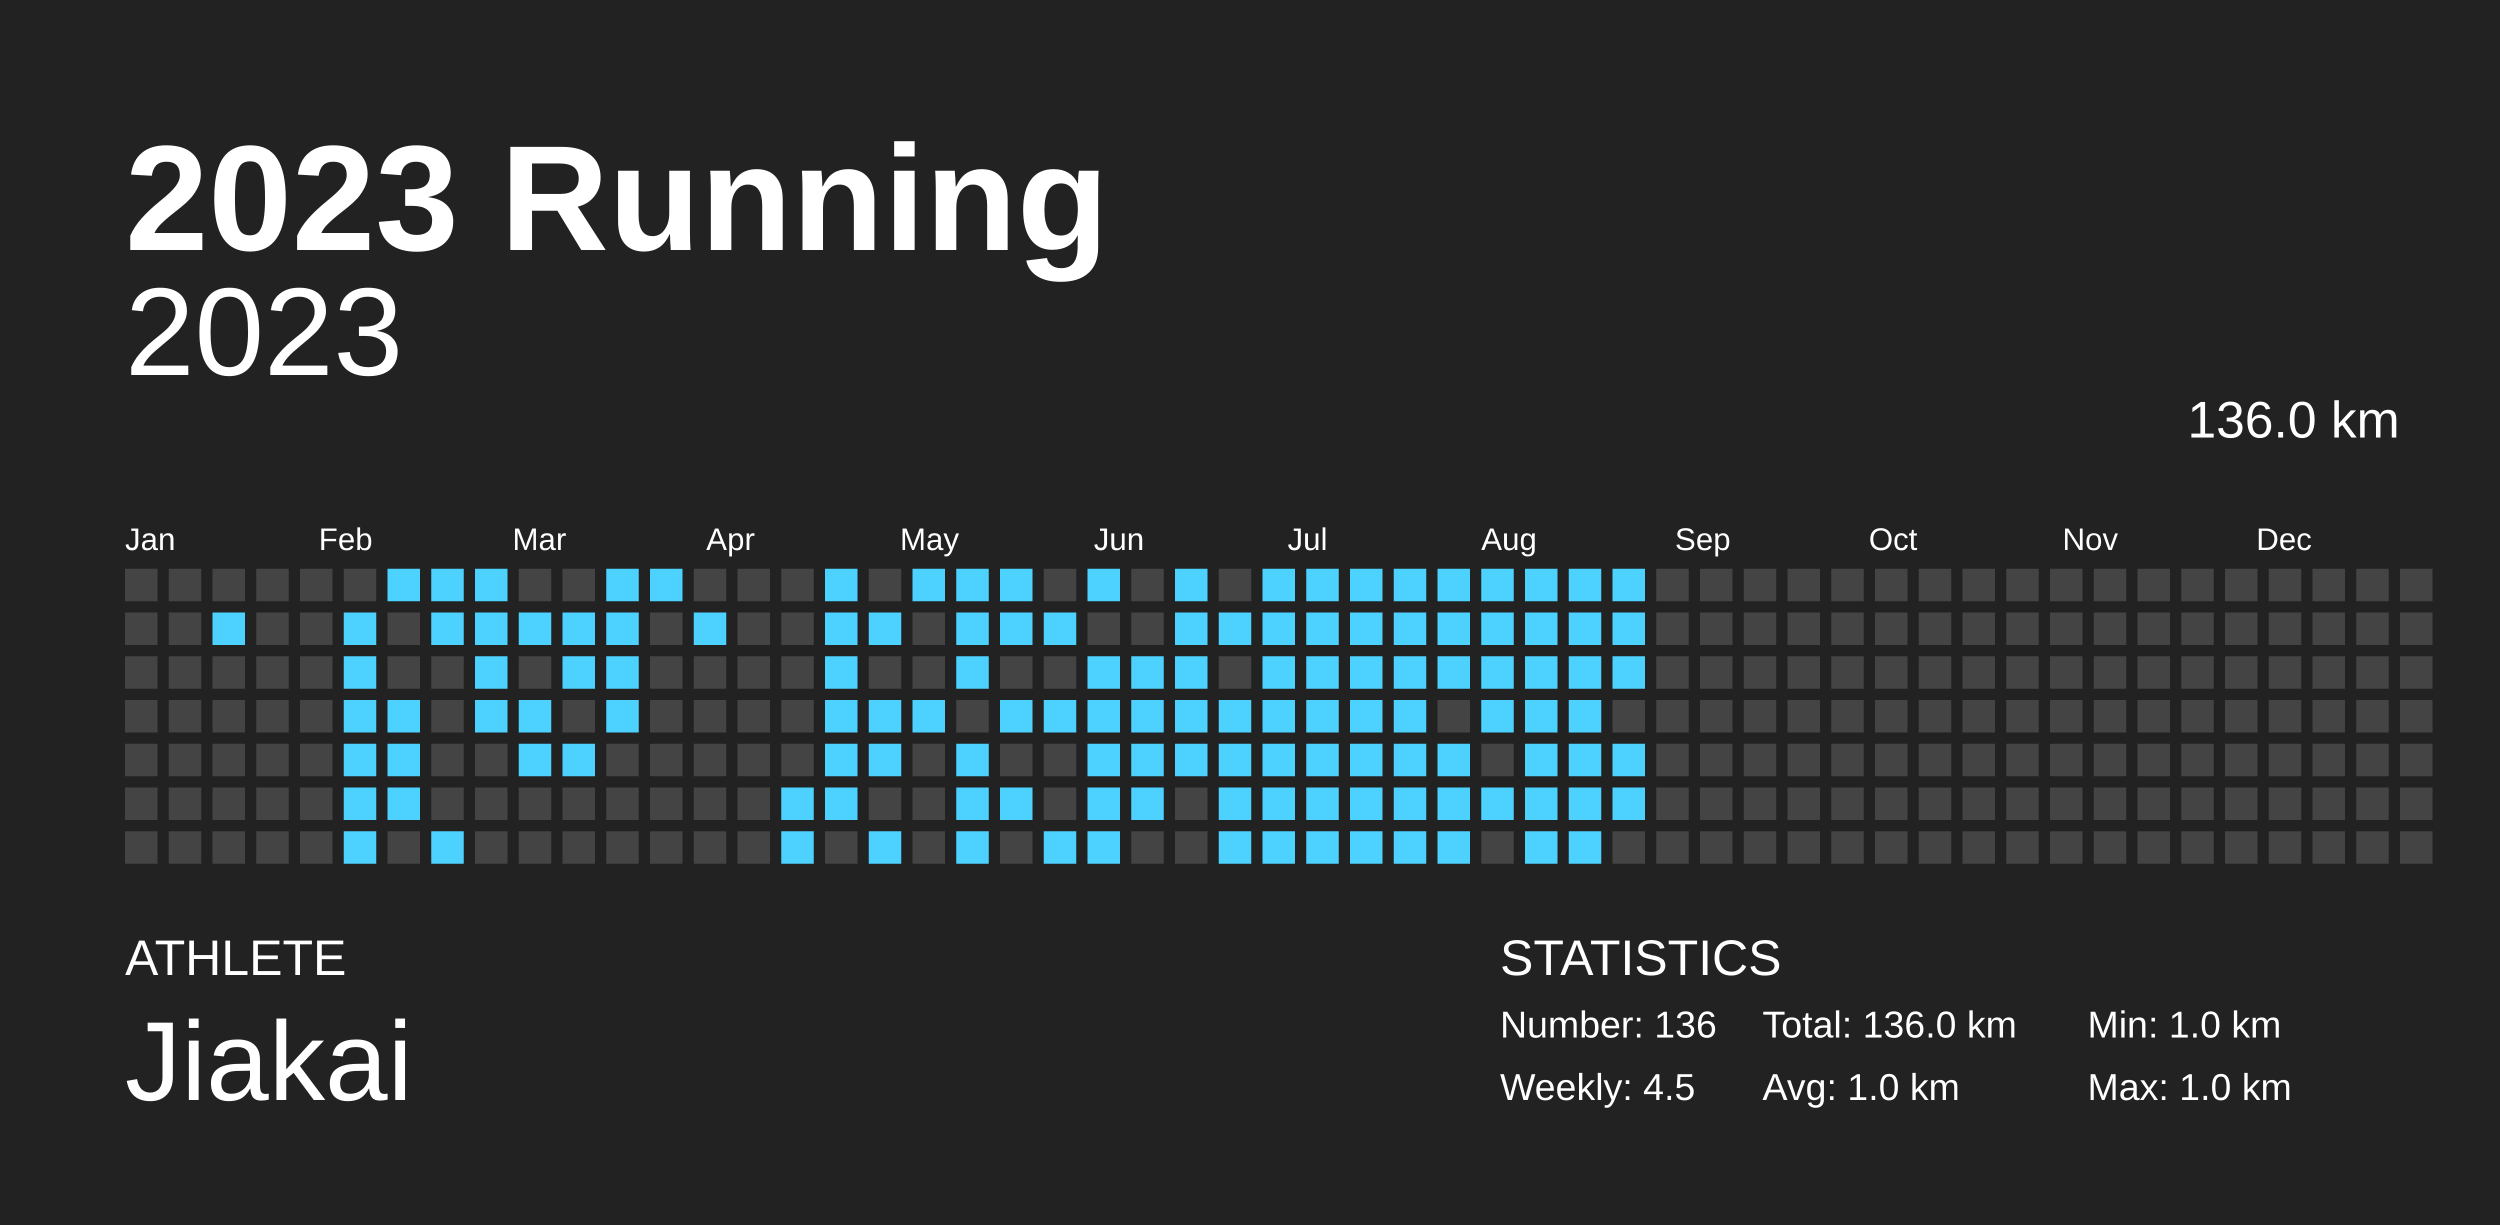
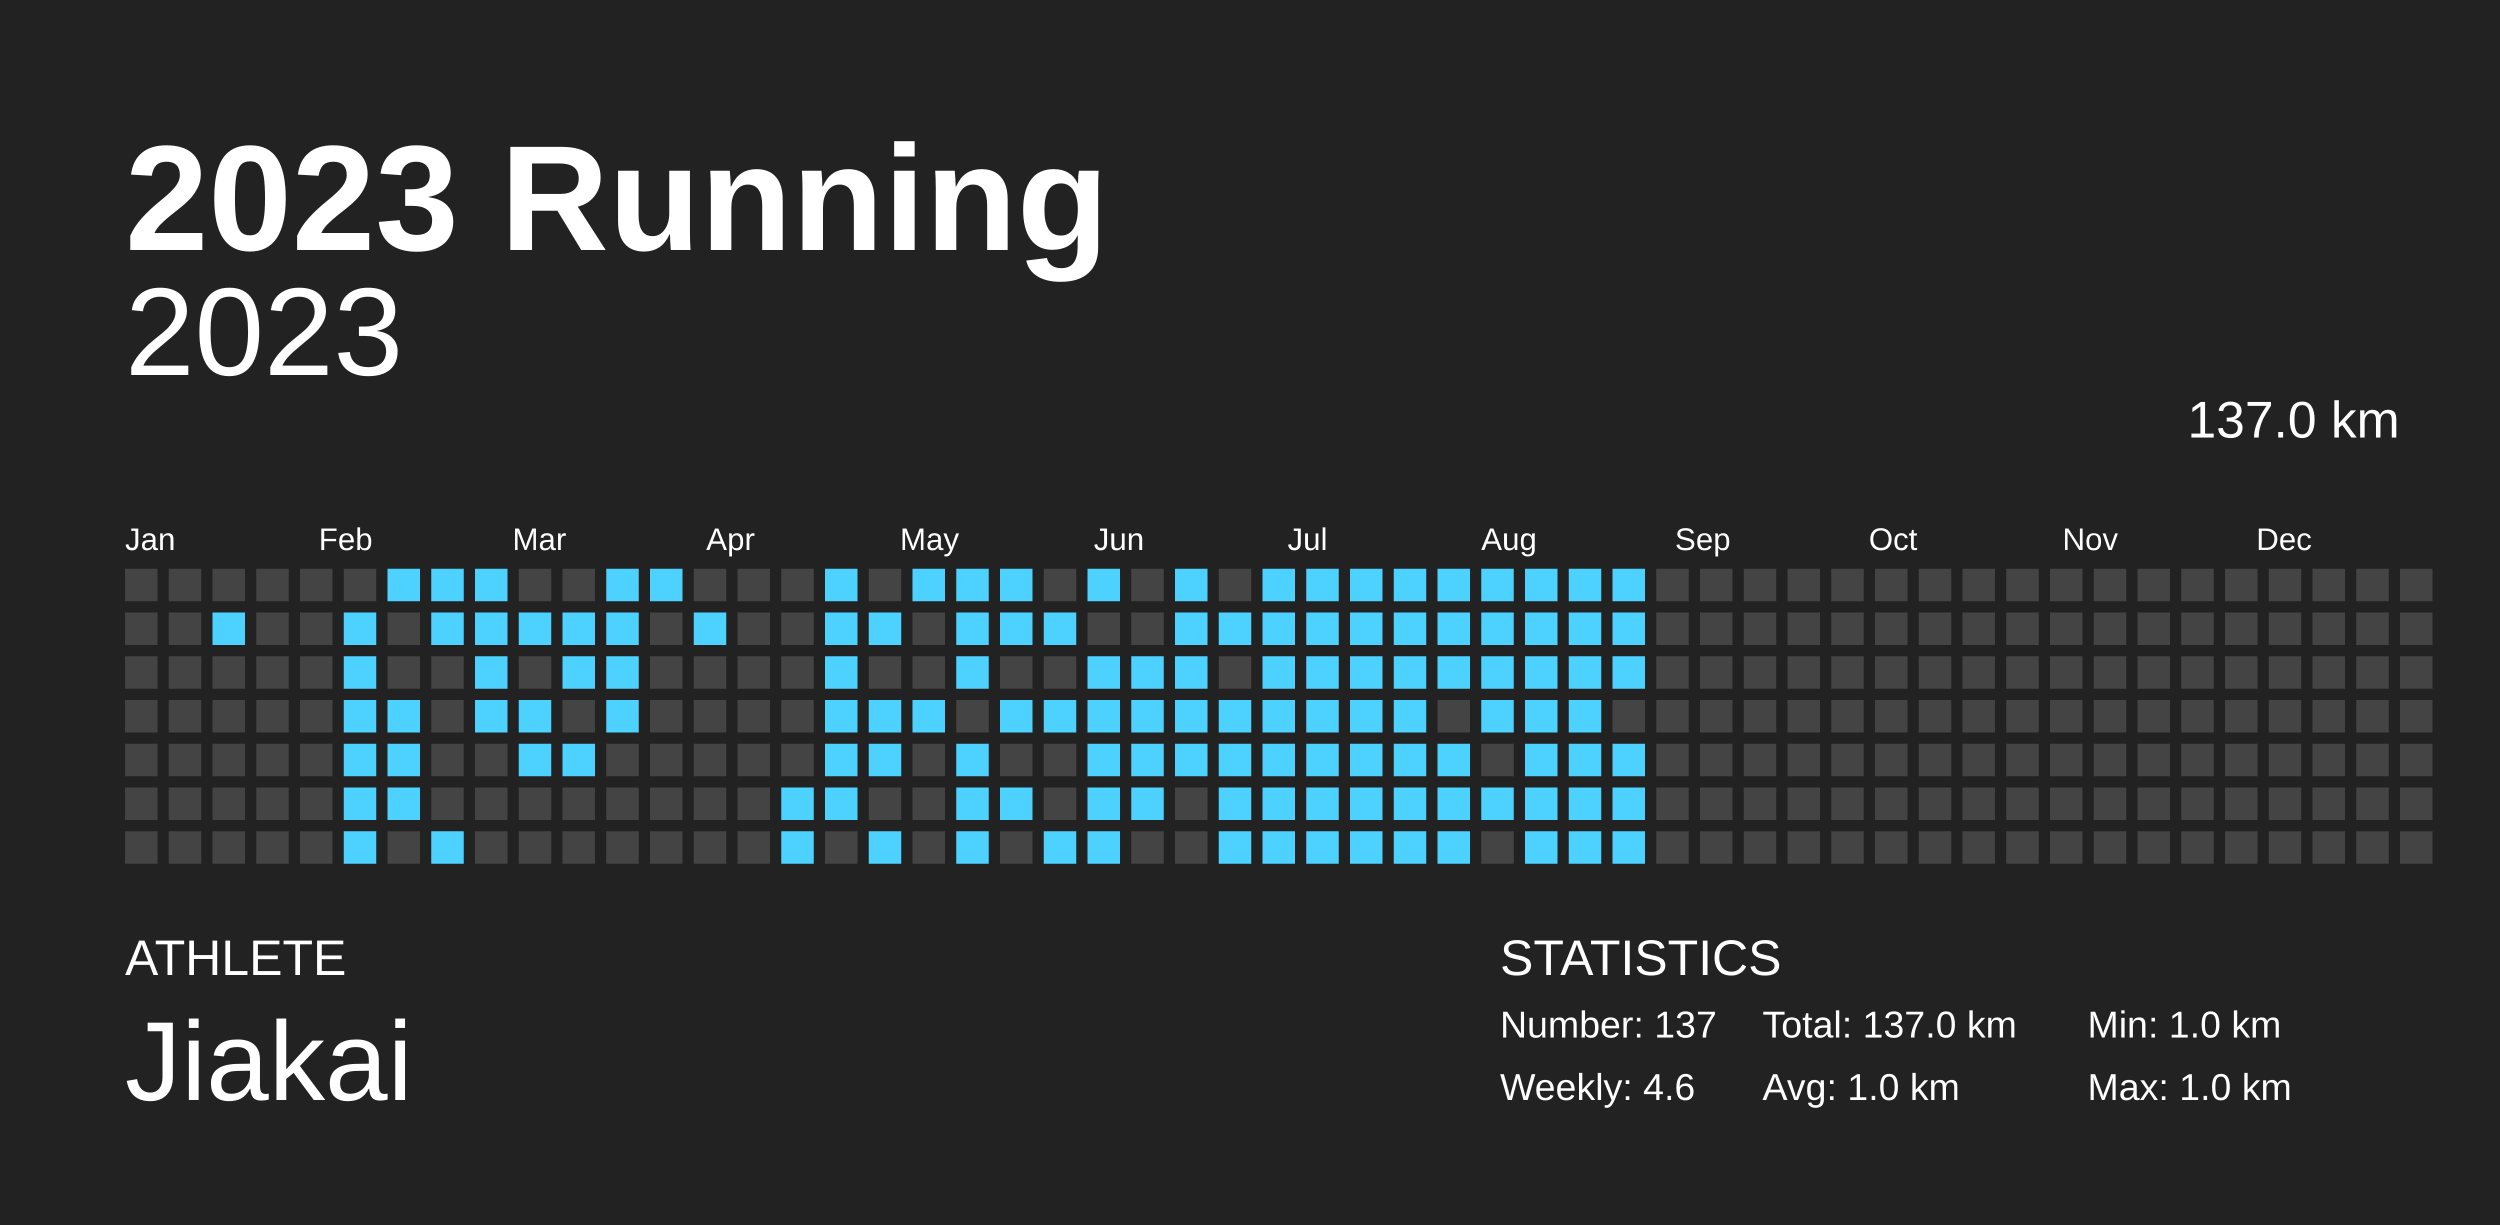
<svg xmlns="http://www.w3.org/2000/svg" baseProfile="full" height="98mm" version="1.1" viewBox="0,0,200,98" width="200mm">
  <defs />
  <rect fill="#222222" height="98" width="200" x="0" y="0" />
  <text fill="#FFFFFF" style="font-size:12px; font-family:Arial; font-weight:bold;" x="10" y="20">2023 Running</text>
  <text fill="#FFFFFF" style="font-size:4px; font-family:Arial" x="10" y="78">ATHLETE</text>
  <text fill="#FFFFFF" style="font-size:9px; font-family:Arial" x="10" y="88">Jiakai</text>
  <text fill="#FFFFFF" style="font-size:4px; font-family:Arial" x="120" y="78">STATISTICS</text>
-   <text fill="#FFFFFF" style="font-size:3px; font-family:Arial" x="120" y="83">Number: 136</text>
-   <text fill="#FFFFFF" style="font-size:3px; font-family:Arial" x="120" y="88">Weekly: 4.5</text>
-   <text fill="#FFFFFF" style="font-size:3px; font-family:Arial" x="141" y="83">Total: 136.0 km</text>
+   <text fill="#FFFFFF" style="font-size:3px; font-family:Arial" x="120" y="83">Number: 137</text>
+   <text fill="#FFFFFF" style="font-size:3px; font-family:Arial" x="120" y="88">Weekly: 4.6</text>
+   <text fill="#FFFFFF" style="font-size:3px; font-family:Arial" x="141" y="83">Total: 137.0 km</text>
  <text fill="#FFFFFF" style="font-size:3px; font-family:Arial" x="141" y="88">Avg: 1.0 km</text>
  <text fill="#FFFFFF" style="font-size:3px; font-family:Arial" x="167" y="83">Min: 1.0 km</text>
  <text fill="#FFFFFF" style="font-size:3px; font-family:Arial" x="167" y="88">Max: 1.0 km</text>
  <text alignment-baseline="hanging" fill="#FFFFFF" style="font-size:10.0px; font-family:Arial;" x="10" y="30">2023</text>
-   <text alignment-baseline="hanging" fill="#FFFFFF" style="font-size:4.125px; font-family:Arial;" x="175" y="35">136.0 km</text>
+   <text alignment-baseline="hanging" fill="#FFFFFF" style="font-size:4.125px; font-family:Arial;" x="175" y="35">137.0 km</text>
  <text fill="#FFFFFF" style="font-size:2.5px; font-family:Arial" x="10.0" y="44">Jan</text>
  <text fill="#FFFFFF" style="font-size:2.5px; font-family:Arial" x="25.5" y="44">Feb</text>
  <text fill="#FFFFFF" style="font-size:2.5px; font-family:Arial" x="41.0" y="44">Mar</text>
  <text fill="#FFFFFF" style="font-size:2.5px; font-family:Arial" x="56.5" y="44">Apr</text>
  <text fill="#FFFFFF" style="font-size:2.5px; font-family:Arial" x="72.0" y="44">May</text>
  <text fill="#FFFFFF" style="font-size:2.5px; font-family:Arial" x="87.5" y="44">Jun</text>
  <text fill="#FFFFFF" style="font-size:2.5px; font-family:Arial" x="103.0" y="44">Jul</text>
  <text fill="#FFFFFF" style="font-size:2.5px; font-family:Arial" x="118.5" y="44">Aug</text>
  <text fill="#FFFFFF" style="font-size:2.5px; font-family:Arial" x="134.0" y="44">Sep</text>
  <text fill="#FFFFFF" style="font-size:2.5px; font-family:Arial" x="149.5" y="44">Oct</text>
  <text fill="#FFFFFF" style="font-size:2.5px; font-family:Arial" x="165.0" y="44">Nov</text>
  <text fill="#FFFFFF" style="font-size:2.5px; font-family:Arial" x="180.5" y="44">Dec</text>
  <rect fill="#444444" height="2.6" width="2.6" x="10.0" y="45.5" />
  <rect fill="#444444" height="2.6" width="2.6" x="10.0" y="49.0" />
  <rect fill="#444444" height="2.6" width="2.6" x="10.0" y="52.5" />
  <rect fill="#444444" height="2.6" width="2.6" x="10.0" y="56.0" />
  <rect fill="#444444" height="2.6" width="2.6" x="10.0" y="59.5" />
  <rect fill="#444444" height="2.6" width="2.6" x="10.0" y="63.0" />
  <rect fill="#444444" height="2.6" width="2.6" x="10.0" y="66.5" />
  <rect fill="#444444" height="2.6" width="2.6" x="13.5" y="45.5" />
  <rect fill="#444444" height="2.6" width="2.6" x="13.5" y="49.0" />
  <rect fill="#444444" height="2.6" width="2.6" x="13.5" y="52.5" />
  <rect fill="#444444" height="2.6" width="2.6" x="13.5" y="56.0" />
  <rect fill="#444444" height="2.6" width="2.6" x="13.5" y="59.5" />
  <rect fill="#444444" height="2.6" width="2.6" x="13.5" y="63.0" />
  <rect fill="#444444" height="2.6" width="2.6" x="13.5" y="66.5" />
  <rect fill="#444444" height="2.6" width="2.6" x="17.0" y="45.5" />
  <rect fill="#4dd2ff" height="2.6" width="2.6" x="17.0" y="49.0" />
  <rect fill="#444444" height="2.6" width="2.6" x="17.0" y="52.5" />
  <rect fill="#444444" height="2.6" width="2.6" x="17.0" y="56.0" />
  <rect fill="#444444" height="2.6" width="2.6" x="17.0" y="59.5" />
  <rect fill="#444444" height="2.6" width="2.6" x="17.0" y="63.0" />
  <rect fill="#444444" height="2.6" width="2.6" x="17.0" y="66.5" />
  <rect fill="#444444" height="2.6" width="2.6" x="20.5" y="45.5" />
  <rect fill="#444444" height="2.6" width="2.6" x="20.5" y="49.0" />
  <rect fill="#444444" height="2.6" width="2.6" x="20.5" y="52.5" />
  <rect fill="#444444" height="2.6" width="2.6" x="20.5" y="56.0" />
  <rect fill="#444444" height="2.6" width="2.6" x="20.5" y="59.5" />
  <rect fill="#444444" height="2.6" width="2.6" x="20.5" y="63.0" />
  <rect fill="#444444" height="2.6" width="2.6" x="20.5" y="66.5" />
  <rect fill="#444444" height="2.6" width="2.6" x="24.0" y="45.5" />
  <rect fill="#444444" height="2.6" width="2.6" x="24.0" y="49.0" />
  <rect fill="#444444" height="2.6" width="2.6" x="24.0" y="52.5" />
  <rect fill="#444444" height="2.6" width="2.6" x="24.0" y="56.0" />
  <rect fill="#444444" height="2.6" width="2.6" x="24.0" y="59.5" />
  <rect fill="#444444" height="2.6" width="2.6" x="24.0" y="63.0" />
  <rect fill="#444444" height="2.6" width="2.6" x="24.0" y="66.5" />
  <rect fill="#444444" height="2.6" width="2.6" x="27.5" y="45.5" />
  <rect fill="#4dd2ff" height="2.6" width="2.6" x="27.5" y="49.0" />
  <rect fill="#4dd2ff" height="2.6" width="2.6" x="27.5" y="52.5" />
  <rect fill="#4dd2ff" height="2.6" width="2.6" x="27.5" y="56.0" />
  <rect fill="#4dd2ff" height="2.6" width="2.6" x="27.5" y="59.5" />
  <rect fill="#4dd2ff" height="2.6" width="2.6" x="27.5" y="63.0" />
  <rect fill="#4dd2ff" height="2.6" width="2.6" x="27.5" y="66.5" />
  <rect fill="#4dd2ff" height="2.6" width="2.6" x="31.0" y="45.5" />
  <rect fill="#444444" height="2.6" width="2.6" x="31.0" y="49.0" />
  <rect fill="#444444" height="2.6" width="2.6" x="31.0" y="52.5" />
  <rect fill="#4dd2ff" height="2.6" width="2.6" x="31.0" y="56.0" />
  <rect fill="#4dd2ff" height="2.6" width="2.6" x="31.0" y="59.5" />
  <rect fill="#4dd2ff" height="2.6" width="2.6" x="31.0" y="63.0" />
  <rect fill="#444444" height="2.6" width="2.6" x="31.0" y="66.5" />
  <rect fill="#4dd2ff" height="2.6" width="2.6" x="34.5" y="45.5" />
  <rect fill="#4dd2ff" height="2.6" width="2.6" x="34.5" y="49.0" />
  <rect fill="#444444" height="2.6" width="2.6" x="34.5" y="52.5" />
  <rect fill="#444444" height="2.6" width="2.6" x="34.5" y="56.0" />
  <rect fill="#444444" height="2.6" width="2.6" x="34.5" y="59.5" />
  <rect fill="#444444" height="2.6" width="2.6" x="34.5" y="63.0" />
  <rect fill="#4dd2ff" height="2.6" width="2.6" x="34.5" y="66.5" />
  <rect fill="#4dd2ff" height="2.6" width="2.6" x="38.0" y="45.5" />
  <rect fill="#4dd2ff" height="2.6" width="2.6" x="38.0" y="49.0" />
  <rect fill="#4dd2ff" height="2.6" width="2.6" x="38.0" y="52.5" />
  <rect fill="#4dd2ff" height="2.6" width="2.6" x="38.0" y="56.0" />
  <rect fill="#444444" height="2.6" width="2.6" x="38.0" y="59.5" />
  <rect fill="#444444" height="2.6" width="2.6" x="38.0" y="63.0" />
  <rect fill="#444444" height="2.6" width="2.6" x="38.0" y="66.5" />
  <rect fill="#444444" height="2.6" width="2.6" x="41.5" y="45.5" />
  <rect fill="#4dd2ff" height="2.6" width="2.6" x="41.5" y="49.0" />
  <rect fill="#444444" height="2.6" width="2.6" x="41.5" y="52.5" />
  <rect fill="#4dd2ff" height="2.6" width="2.6" x="41.5" y="56.0" />
  <rect fill="#4dd2ff" height="2.6" width="2.6" x="41.5" y="59.5" />
  <rect fill="#444444" height="2.6" width="2.6" x="41.5" y="63.0" />
  <rect fill="#444444" height="2.6" width="2.6" x="41.5" y="66.5" />
  <rect fill="#444444" height="2.6" width="2.6" x="45.0" y="45.5" />
  <rect fill="#4dd2ff" height="2.6" width="2.6" x="45.0" y="49.0" />
  <rect fill="#4dd2ff" height="2.6" width="2.6" x="45.0" y="52.5" />
  <rect fill="#444444" height="2.6" width="2.6" x="45.0" y="56.0" />
  <rect fill="#4dd2ff" height="2.6" width="2.6" x="45.0" y="59.5" />
  <rect fill="#444444" height="2.6" width="2.6" x="45.0" y="63.0" />
  <rect fill="#444444" height="2.6" width="2.6" x="45.0" y="66.5" />
  <rect fill="#4dd2ff" height="2.6" width="2.6" x="48.5" y="45.5" />
  <rect fill="#4dd2ff" height="2.6" width="2.6" x="48.5" y="49.0" />
  <rect fill="#4dd2ff" height="2.6" width="2.6" x="48.5" y="52.5" />
  <rect fill="#4dd2ff" height="2.6" width="2.6" x="48.5" y="56.0" />
  <rect fill="#444444" height="2.6" width="2.6" x="48.5" y="59.5" />
  <rect fill="#444444" height="2.6" width="2.6" x="48.5" y="63.0" />
  <rect fill="#444444" height="2.6" width="2.6" x="48.5" y="66.5" />
  <rect fill="#4dd2ff" height="2.6" width="2.6" x="52.0" y="45.5" />
  <rect fill="#444444" height="2.6" width="2.6" x="52.0" y="49.0" />
  <rect fill="#444444" height="2.6" width="2.6" x="52.0" y="52.5" />
  <rect fill="#444444" height="2.6" width="2.6" x="52.0" y="56.0" />
  <rect fill="#444444" height="2.6" width="2.6" x="52.0" y="59.5" />
  <rect fill="#444444" height="2.6" width="2.6" x="52.0" y="63.0" />
  <rect fill="#444444" height="2.6" width="2.6" x="52.0" y="66.5" />
  <rect fill="#444444" height="2.6" width="2.6" x="55.5" y="45.5" />
  <rect fill="#4dd2ff" height="2.6" width="2.6" x="55.5" y="49.0" />
  <rect fill="#444444" height="2.6" width="2.6" x="55.5" y="52.5" />
  <rect fill="#444444" height="2.6" width="2.6" x="55.5" y="56.0" />
  <rect fill="#444444" height="2.6" width="2.6" x="55.5" y="59.5" />
  <rect fill="#444444" height="2.6" width="2.6" x="55.5" y="63.0" />
  <rect fill="#444444" height="2.6" width="2.6" x="55.5" y="66.5" />
  <rect fill="#444444" height="2.6" width="2.6" x="59.0" y="45.5" />
  <rect fill="#444444" height="2.6" width="2.6" x="59.0" y="49.0" />
  <rect fill="#444444" height="2.6" width="2.6" x="59.0" y="52.5" />
  <rect fill="#444444" height="2.6" width="2.6" x="59.0" y="56.0" />
  <rect fill="#444444" height="2.6" width="2.6" x="59.0" y="59.5" />
  <rect fill="#444444" height="2.6" width="2.6" x="59.0" y="63.0" />
  <rect fill="#444444" height="2.6" width="2.6" x="59.0" y="66.5" />
  <rect fill="#444444" height="2.6" width="2.6" x="62.5" y="45.5" />
  <rect fill="#444444" height="2.6" width="2.6" x="62.5" y="49.0" />
  <rect fill="#444444" height="2.6" width="2.6" x="62.5" y="52.5" />
  <rect fill="#444444" height="2.6" width="2.6" x="62.5" y="56.0" />
  <rect fill="#444444" height="2.6" width="2.6" x="62.5" y="59.5" />
  <rect fill="#4dd2ff" height="2.6" width="2.6" x="62.5" y="63.0" />
  <rect fill="#4dd2ff" height="2.6" width="2.6" x="62.5" y="66.5" />
  <rect fill="#4dd2ff" height="2.6" width="2.6" x="66.0" y="45.5" />
  <rect fill="#4dd2ff" height="2.6" width="2.6" x="66.0" y="49.0" />
  <rect fill="#4dd2ff" height="2.6" width="2.6" x="66.0" y="52.5" />
  <rect fill="#4dd2ff" height="2.6" width="2.6" x="66.0" y="56.0" />
  <rect fill="#4dd2ff" height="2.6" width="2.6" x="66.0" y="59.5" />
  <rect fill="#4dd2ff" height="2.6" width="2.6" x="66.0" y="63.0" />
  <rect fill="#444444" height="2.6" width="2.6" x="66.0" y="66.5" />
  <rect fill="#444444" height="2.6" width="2.6" x="69.5" y="45.5" />
  <rect fill="#4dd2ff" height="2.6" width="2.6" x="69.5" y="49.0" />
  <rect fill="#444444" height="2.6" width="2.6" x="69.5" y="52.5" />
  <rect fill="#4dd2ff" height="2.6" width="2.6" x="69.5" y="56.0" />
  <rect fill="#4dd2ff" height="2.6" width="2.6" x="69.5" y="59.5" />
  <rect fill="#444444" height="2.6" width="2.6" x="69.5" y="63.0" />
  <rect fill="#4dd2ff" height="2.6" width="2.6" x="69.5" y="66.5" />
  <rect fill="#4dd2ff" height="2.6" width="2.6" x="73.0" y="45.5" />
  <rect fill="#444444" height="2.6" width="2.6" x="73.0" y="49.0" />
  <rect fill="#444444" height="2.6" width="2.6" x="73.0" y="52.5" />
  <rect fill="#4dd2ff" height="2.6" width="2.6" x="73.0" y="56.0" />
  <rect fill="#444444" height="2.6" width="2.6" x="73.0" y="59.5" />
  <rect fill="#444444" height="2.6" width="2.6" x="73.0" y="63.0" />
  <rect fill="#444444" height="2.6" width="2.6" x="73.0" y="66.5" />
  <rect fill="#4dd2ff" height="2.6" width="2.6" x="76.5" y="45.5" />
  <rect fill="#4dd2ff" height="2.6" width="2.6" x="76.5" y="49.0" />
  <rect fill="#4dd2ff" height="2.6" width="2.6" x="76.5" y="52.5" />
  <rect fill="#444444" height="2.6" width="2.6" x="76.5" y="56.0" />
  <rect fill="#4dd2ff" height="2.6" width="2.6" x="76.5" y="59.5" />
  <rect fill="#4dd2ff" height="2.6" width="2.6" x="76.5" y="63.0" />
  <rect fill="#4dd2ff" height="2.6" width="2.6" x="76.5" y="66.5" />
  <rect fill="#4dd2ff" height="2.6" width="2.6" x="80.0" y="45.5" />
  <rect fill="#4dd2ff" height="2.6" width="2.6" x="80.0" y="49.0" />
  <rect fill="#444444" height="2.6" width="2.6" x="80.0" y="52.5" />
  <rect fill="#4dd2ff" height="2.6" width="2.6" x="80.0" y="56.0" />
  <rect fill="#444444" height="2.6" width="2.6" x="80.0" y="59.5" />
  <rect fill="#4dd2ff" height="2.6" width="2.6" x="80.0" y="63.0" />
  <rect fill="#444444" height="2.6" width="2.6" x="80.0" y="66.5" />
  <rect fill="#444444" height="2.6" width="2.6" x="83.5" y="45.5" />
  <rect fill="#4dd2ff" height="2.6" width="2.6" x="83.5" y="49.0" />
  <rect fill="#444444" height="2.6" width="2.6" x="83.5" y="52.5" />
  <rect fill="#4dd2ff" height="2.6" width="2.6" x="83.5" y="56.0" />
  <rect fill="#444444" height="2.6" width="2.6" x="83.5" y="59.5" />
  <rect fill="#444444" height="2.6" width="2.6" x="83.5" y="63.0" />
  <rect fill="#4dd2ff" height="2.6" width="2.6" x="83.5" y="66.5" />
  <rect fill="#4dd2ff" height="2.6" width="2.6" x="87.0" y="45.5" />
  <rect fill="#444444" height="2.6" width="2.6" x="87.0" y="49.0" />
  <rect fill="#4dd2ff" height="2.6" width="2.6" x="87.0" y="52.5" />
  <rect fill="#4dd2ff" height="2.6" width="2.6" x="87.0" y="56.0" />
  <rect fill="#4dd2ff" height="2.6" width="2.6" x="87.0" y="59.5" />
  <rect fill="#4dd2ff" height="2.6" width="2.6" x="87.0" y="63.0" />
  <rect fill="#4dd2ff" height="2.6" width="2.6" x="87.0" y="66.5" />
  <rect fill="#444444" height="2.6" width="2.6" x="90.5" y="45.5" />
  <rect fill="#444444" height="2.6" width="2.6" x="90.5" y="49.0" />
  <rect fill="#4dd2ff" height="2.6" width="2.6" x="90.5" y="52.5" />
  <rect fill="#4dd2ff" height="2.6" width="2.6" x="90.5" y="56.0" />
  <rect fill="#4dd2ff" height="2.6" width="2.6" x="90.5" y="59.5" />
  <rect fill="#4dd2ff" height="2.6" width="2.6" x="90.5" y="63.0" />
  <rect fill="#444444" height="2.6" width="2.6" x="90.5" y="66.5" />
  <rect fill="#4dd2ff" height="2.6" width="2.6" x="94.0" y="45.5" />
  <rect fill="#4dd2ff" height="2.6" width="2.6" x="94.0" y="49.0" />
  <rect fill="#4dd2ff" height="2.6" width="2.6" x="94.0" y="52.5" />
  <rect fill="#4dd2ff" height="2.6" width="2.6" x="94.0" y="56.0" />
  <rect fill="#4dd2ff" height="2.6" width="2.6" x="94.0" y="59.5" />
  <rect fill="#444444" height="2.6" width="2.6" x="94.0" y="63.0" />
  <rect fill="#444444" height="2.6" width="2.6" x="94.0" y="66.5" />
  <rect fill="#444444" height="2.6" width="2.6" x="97.5" y="45.5" />
  <rect fill="#4dd2ff" height="2.6" width="2.6" x="97.5" y="49.0" />
  <rect fill="#444444" height="2.6" width="2.6" x="97.5" y="52.5" />
  <rect fill="#4dd2ff" height="2.6" width="2.6" x="97.5" y="56.0" />
  <rect fill="#4dd2ff" height="2.6" width="2.6" x="97.5" y="59.5" />
  <rect fill="#4dd2ff" height="2.6" width="2.6" x="97.5" y="63.0" />
  <rect fill="#4dd2ff" height="2.6" width="2.6" x="97.5" y="66.5" />
  <rect fill="#4dd2ff" height="2.6" width="2.6" x="101.0" y="45.5" />
  <rect fill="#4dd2ff" height="2.6" width="2.6" x="101.0" y="49.0" />
  <rect fill="#4dd2ff" height="2.6" width="2.6" x="101.0" y="52.5" />
  <rect fill="#4dd2ff" height="2.6" width="2.6" x="101.0" y="56.0" />
  <rect fill="#4dd2ff" height="2.6" width="2.6" x="101.0" y="59.5" />
  <rect fill="#4dd2ff" height="2.6" width="2.6" x="101.0" y="63.0" />
  <rect fill="#4dd2ff" height="2.6" width="2.6" x="101.0" y="66.5" />
  <rect fill="#4dd2ff" height="2.6" width="2.6" x="104.5" y="45.5" />
  <rect fill="#4dd2ff" height="2.6" width="2.6" x="104.5" y="49.0" />
  <rect fill="#4dd2ff" height="2.6" width="2.6" x="104.5" y="52.5" />
  <rect fill="#4dd2ff" height="2.6" width="2.6" x="104.5" y="56.0" />
  <rect fill="#4dd2ff" height="2.6" width="2.6" x="104.5" y="59.5" />
  <rect fill="#4dd2ff" height="2.6" width="2.6" x="104.5" y="63.0" />
  <rect fill="#4dd2ff" height="2.6" width="2.6" x="104.5" y="66.5" />
  <rect fill="#4dd2ff" height="2.6" width="2.6" x="108.0" y="45.5" />
  <rect fill="#4dd2ff" height="2.6" width="2.6" x="108.0" y="49.0" />
  <rect fill="#4dd2ff" height="2.6" width="2.6" x="108.0" y="52.5" />
  <rect fill="#4dd2ff" height="2.6" width="2.6" x="108.0" y="56.0" />
  <rect fill="#4dd2ff" height="2.6" width="2.6" x="108.0" y="59.5" />
  <rect fill="#4dd2ff" height="2.6" width="2.6" x="108.0" y="63.0" />
  <rect fill="#4dd2ff" height="2.6" width="2.6" x="108.0" y="66.5" />
  <rect fill="#4dd2ff" height="2.6" width="2.6" x="111.5" y="45.5" />
  <rect fill="#4dd2ff" height="2.6" width="2.6" x="111.5" y="49.0" />
  <rect fill="#4dd2ff" height="2.6" width="2.6" x="111.5" y="52.5" />
  <rect fill="#4dd2ff" height="2.6" width="2.6" x="111.5" y="56.0" />
  <rect fill="#4dd2ff" height="2.6" width="2.6" x="111.5" y="59.5" />
  <rect fill="#4dd2ff" height="2.6" width="2.6" x="111.5" y="63.0" />
  <rect fill="#4dd2ff" height="2.6" width="2.6" x="111.5" y="66.5" />
  <rect fill="#4dd2ff" height="2.6" width="2.6" x="115.0" y="45.5" />
  <rect fill="#4dd2ff" height="2.6" width="2.6" x="115.0" y="49.0" />
  <rect fill="#4dd2ff" height="2.6" width="2.6" x="115.0" y="52.5" />
  <rect fill="#444444" height="2.6" width="2.6" x="115.0" y="56.0" />
  <rect fill="#4dd2ff" height="2.6" width="2.6" x="115.0" y="59.5" />
  <rect fill="#4dd2ff" height="2.6" width="2.6" x="115.0" y="63.0" />
  <rect fill="#4dd2ff" height="2.6" width="2.6" x="115.0" y="66.5" />
  <rect fill="#4dd2ff" height="2.6" width="2.6" x="118.5" y="45.5" />
  <rect fill="#4dd2ff" height="2.6" width="2.6" x="118.5" y="49.0" />
  <rect fill="#4dd2ff" height="2.6" width="2.6" x="118.5" y="52.5" />
  <rect fill="#4dd2ff" height="2.6" width="2.6" x="118.5" y="56.0" />
  <rect fill="#444444" height="2.6" width="2.6" x="118.5" y="59.5" />
  <rect fill="#4dd2ff" height="2.6" width="2.6" x="118.5" y="63.0" />
  <rect fill="#444444" height="2.6" width="2.6" x="118.5" y="66.5" />
  <rect fill="#4dd2ff" height="2.6" width="2.6" x="122.0" y="45.5" />
  <rect fill="#4dd2ff" height="2.6" width="2.6" x="122.0" y="49.0" />
  <rect fill="#4dd2ff" height="2.6" width="2.6" x="122.0" y="52.5" />
  <rect fill="#4dd2ff" height="2.6" width="2.6" x="122.0" y="56.0" />
  <rect fill="#4dd2ff" height="2.6" width="2.6" x="122.0" y="59.5" />
  <rect fill="#4dd2ff" height="2.6" width="2.6" x="122.0" y="63.0" />
  <rect fill="#4dd2ff" height="2.6" width="2.6" x="122.0" y="66.5" />
  <rect fill="#4dd2ff" height="2.6" width="2.6" x="125.5" y="45.5" />
  <rect fill="#4dd2ff" height="2.6" width="2.6" x="125.5" y="49.0" />
  <rect fill="#4dd2ff" height="2.6" width="2.6" x="125.5" y="52.5" />
  <rect fill="#4dd2ff" height="2.6" width="2.6" x="125.5" y="56.0" />
  <rect fill="#4dd2ff" height="2.6" width="2.6" x="125.5" y="59.5" />
  <rect fill="#4dd2ff" height="2.6" width="2.6" x="125.5" y="63.0" />
  <rect fill="#4dd2ff" height="2.6" width="2.6" x="125.5" y="66.5" />
  <rect fill="#4dd2ff" height="2.6" width="2.6" x="129.0" y="45.5" />
  <rect fill="#4dd2ff" height="2.6" width="2.6" x="129.0" y="49.0" />
  <rect fill="#4dd2ff" height="2.6" width="2.6" x="129.0" y="52.5" />
  <rect fill="#444444" height="2.6" width="2.6" x="129.0" y="56.0" />
  <rect fill="#4dd2ff" height="2.6" width="2.6" x="129.0" y="59.5" />
  <rect fill="#4dd2ff" height="2.6" width="2.6" x="129.0" y="63.0" />
-   <rect fill="#444444" height="2.6" width="2.6" x="129.0" y="66.5" />
+   <rect fill="#4dd2ff" height="2.6" width="2.6" x="129.0" y="66.5" />
  <rect fill="#444444" height="2.6" width="2.6" x="132.5" y="45.5" />
  <rect fill="#444444" height="2.6" width="2.6" x="132.5" y="49.0" />
  <rect fill="#444444" height="2.6" width="2.6" x="132.5" y="52.5" />
  <rect fill="#444444" height="2.6" width="2.6" x="132.5" y="56.0" />
  <rect fill="#444444" height="2.6" width="2.6" x="132.5" y="59.5" />
  <rect fill="#444444" height="2.6" width="2.6" x="132.5" y="63.0" />
  <rect fill="#444444" height="2.6" width="2.6" x="132.5" y="66.5" />
  <rect fill="#444444" height="2.6" width="2.6" x="136.0" y="45.5" />
  <rect fill="#444444" height="2.6" width="2.6" x="136.0" y="49.0" />
  <rect fill="#444444" height="2.6" width="2.6" x="136.0" y="52.5" />
  <rect fill="#444444" height="2.6" width="2.6" x="136.0" y="56.0" />
  <rect fill="#444444" height="2.6" width="2.6" x="136.0" y="59.5" />
  <rect fill="#444444" height="2.6" width="2.6" x="136.0" y="63.0" />
  <rect fill="#444444" height="2.6" width="2.6" x="136.0" y="66.5" />
  <rect fill="#444444" height="2.6" width="2.6" x="139.5" y="45.5" />
  <rect fill="#444444" height="2.6" width="2.6" x="139.5" y="49.0" />
  <rect fill="#444444" height="2.6" width="2.6" x="139.5" y="52.5" />
  <rect fill="#444444" height="2.6" width="2.6" x="139.5" y="56.0" />
  <rect fill="#444444" height="2.6" width="2.6" x="139.5" y="59.5" />
  <rect fill="#444444" height="2.6" width="2.6" x="139.5" y="63.0" />
  <rect fill="#444444" height="2.6" width="2.6" x="139.5" y="66.5" />
  <rect fill="#444444" height="2.6" width="2.6" x="143.0" y="45.5" />
  <rect fill="#444444" height="2.6" width="2.6" x="143.0" y="49.0" />
  <rect fill="#444444" height="2.6" width="2.6" x="143.0" y="52.5" />
  <rect fill="#444444" height="2.6" width="2.6" x="143.0" y="56.0" />
  <rect fill="#444444" height="2.6" width="2.6" x="143.0" y="59.5" />
  <rect fill="#444444" height="2.6" width="2.6" x="143.0" y="63.0" />
  <rect fill="#444444" height="2.6" width="2.6" x="143.0" y="66.5" />
  <rect fill="#444444" height="2.6" width="2.6" x="146.5" y="45.5" />
  <rect fill="#444444" height="2.6" width="2.6" x="146.5" y="49.0" />
  <rect fill="#444444" height="2.6" width="2.6" x="146.5" y="52.5" />
  <rect fill="#444444" height="2.6" width="2.6" x="146.5" y="56.0" />
  <rect fill="#444444" height="2.6" width="2.6" x="146.5" y="59.5" />
  <rect fill="#444444" height="2.6" width="2.6" x="146.5" y="63.0" />
  <rect fill="#444444" height="2.6" width="2.6" x="146.5" y="66.5" />
  <rect fill="#444444" height="2.6" width="2.6" x="150.0" y="45.5" />
  <rect fill="#444444" height="2.6" width="2.6" x="150.0" y="49.0" />
  <rect fill="#444444" height="2.6" width="2.6" x="150.0" y="52.5" />
  <rect fill="#444444" height="2.6" width="2.6" x="150.0" y="56.0" />
  <rect fill="#444444" height="2.6" width="2.6" x="150.0" y="59.5" />
  <rect fill="#444444" height="2.6" width="2.6" x="150.0" y="63.0" />
  <rect fill="#444444" height="2.6" width="2.6" x="150.0" y="66.5" />
  <rect fill="#444444" height="2.6" width="2.6" x="153.5" y="45.5" />
  <rect fill="#444444" height="2.6" width="2.6" x="153.5" y="49.0" />
  <rect fill="#444444" height="2.6" width="2.6" x="153.5" y="52.5" />
  <rect fill="#444444" height="2.6" width="2.6" x="153.5" y="56.0" />
  <rect fill="#444444" height="2.6" width="2.6" x="153.5" y="59.5" />
  <rect fill="#444444" height="2.6" width="2.6" x="153.5" y="63.0" />
  <rect fill="#444444" height="2.6" width="2.6" x="153.5" y="66.5" />
  <rect fill="#444444" height="2.6" width="2.6" x="157.0" y="45.5" />
  <rect fill="#444444" height="2.6" width="2.6" x="157.0" y="49.0" />
  <rect fill="#444444" height="2.6" width="2.6" x="157.0" y="52.5" />
  <rect fill="#444444" height="2.6" width="2.6" x="157.0" y="56.0" />
  <rect fill="#444444" height="2.6" width="2.6" x="157.0" y="59.5" />
  <rect fill="#444444" height="2.6" width="2.6" x="157.0" y="63.0" />
  <rect fill="#444444" height="2.6" width="2.6" x="157.0" y="66.5" />
  <rect fill="#444444" height="2.6" width="2.6" x="160.5" y="45.5" />
  <rect fill="#444444" height="2.6" width="2.6" x="160.5" y="49.0" />
  <rect fill="#444444" height="2.6" width="2.6" x="160.5" y="52.5" />
  <rect fill="#444444" height="2.6" width="2.6" x="160.5" y="56.0" />
  <rect fill="#444444" height="2.6" width="2.6" x="160.5" y="59.5" />
  <rect fill="#444444" height="2.6" width="2.6" x="160.5" y="63.0" />
  <rect fill="#444444" height="2.6" width="2.6" x="160.5" y="66.5" />
  <rect fill="#444444" height="2.6" width="2.6" x="164.0" y="45.5" />
  <rect fill="#444444" height="2.6" width="2.6" x="164.0" y="49.0" />
  <rect fill="#444444" height="2.6" width="2.6" x="164.0" y="52.5" />
  <rect fill="#444444" height="2.6" width="2.6" x="164.0" y="56.0" />
  <rect fill="#444444" height="2.6" width="2.6" x="164.0" y="59.5" />
  <rect fill="#444444" height="2.6" width="2.6" x="164.0" y="63.0" />
  <rect fill="#444444" height="2.6" width="2.6" x="164.0" y="66.5" />
  <rect fill="#444444" height="2.6" width="2.6" x="167.5" y="45.5" />
  <rect fill="#444444" height="2.6" width="2.6" x="167.5" y="49.0" />
  <rect fill="#444444" height="2.6" width="2.6" x="167.5" y="52.5" />
  <rect fill="#444444" height="2.6" width="2.6" x="167.5" y="56.0" />
  <rect fill="#444444" height="2.6" width="2.6" x="167.5" y="59.5" />
  <rect fill="#444444" height="2.6" width="2.6" x="167.5" y="63.0" />
  <rect fill="#444444" height="2.6" width="2.6" x="167.5" y="66.5" />
  <rect fill="#444444" height="2.6" width="2.6" x="171.0" y="45.5" />
  <rect fill="#444444" height="2.6" width="2.6" x="171.0" y="49.0" />
  <rect fill="#444444" height="2.6" width="2.6" x="171.0" y="52.5" />
  <rect fill="#444444" height="2.6" width="2.6" x="171.0" y="56.0" />
  <rect fill="#444444" height="2.6" width="2.6" x="171.0" y="59.5" />
  <rect fill="#444444" height="2.6" width="2.6" x="171.0" y="63.0" />
  <rect fill="#444444" height="2.6" width="2.6" x="171.0" y="66.5" />
  <rect fill="#444444" height="2.6" width="2.6" x="174.5" y="45.5" />
  <rect fill="#444444" height="2.6" width="2.6" x="174.5" y="49.0" />
  <rect fill="#444444" height="2.6" width="2.6" x="174.5" y="52.5" />
  <rect fill="#444444" height="2.6" width="2.6" x="174.5" y="56.0" />
  <rect fill="#444444" height="2.6" width="2.6" x="174.5" y="59.5" />
  <rect fill="#444444" height="2.6" width="2.6" x="174.5" y="63.0" />
  <rect fill="#444444" height="2.6" width="2.6" x="174.5" y="66.5" />
  <rect fill="#444444" height="2.6" width="2.6" x="178.0" y="45.5" />
  <rect fill="#444444" height="2.6" width="2.6" x="178.0" y="49.0" />
  <rect fill="#444444" height="2.6" width="2.6" x="178.0" y="52.5" />
  <rect fill="#444444" height="2.6" width="2.6" x="178.0" y="56.0" />
  <rect fill="#444444" height="2.6" width="2.6" x="178.0" y="59.5" />
  <rect fill="#444444" height="2.6" width="2.6" x="178.0" y="63.0" />
  <rect fill="#444444" height="2.6" width="2.6" x="178.0" y="66.5" />
  <rect fill="#444444" height="2.6" width="2.6" x="181.5" y="45.5" />
  <rect fill="#444444" height="2.6" width="2.6" x="181.5" y="49.0" />
  <rect fill="#444444" height="2.6" width="2.6" x="181.5" y="52.5" />
  <rect fill="#444444" height="2.6" width="2.6" x="181.5" y="56.0" />
  <rect fill="#444444" height="2.6" width="2.6" x="181.5" y="59.5" />
  <rect fill="#444444" height="2.6" width="2.6" x="181.5" y="63.0" />
  <rect fill="#444444" height="2.6" width="2.6" x="181.5" y="66.5" />
  <rect fill="#444444" height="2.6" width="2.6" x="185.0" y="45.5" />
  <rect fill="#444444" height="2.6" width="2.6" x="185.0" y="49.0" />
  <rect fill="#444444" height="2.6" width="2.6" x="185.0" y="52.5" />
  <rect fill="#444444" height="2.6" width="2.6" x="185.0" y="56.0" />
  <rect fill="#444444" height="2.6" width="2.6" x="185.0" y="59.5" />
  <rect fill="#444444" height="2.6" width="2.6" x="185.0" y="63.0" />
  <rect fill="#444444" height="2.6" width="2.6" x="185.0" y="66.5" />
  <rect fill="#444444" height="2.6" width="2.6" x="188.5" y="45.5" />
  <rect fill="#444444" height="2.6" width="2.6" x="188.5" y="49.0" />
  <rect fill="#444444" height="2.6" width="2.6" x="188.5" y="52.5" />
  <rect fill="#444444" height="2.6" width="2.6" x="188.5" y="56.0" />
  <rect fill="#444444" height="2.6" width="2.6" x="188.5" y="59.5" />
  <rect fill="#444444" height="2.6" width="2.6" x="188.5" y="63.0" />
  <rect fill="#444444" height="2.6" width="2.6" x="188.5" y="66.5" />
  <rect fill="#444444" height="2.6" width="2.6" x="192.0" y="45.5" />
  <rect fill="#444444" height="2.6" width="2.6" x="192.0" y="49.0" />
  <rect fill="#444444" height="2.6" width="2.6" x="192.0" y="52.5" />
  <rect fill="#444444" height="2.6" width="2.6" x="192.0" y="56.0" />
  <rect fill="#444444" height="2.6" width="2.6" x="192.0" y="59.5" />
  <rect fill="#444444" height="2.6" width="2.6" x="192.0" y="63.0" />
  <rect fill="#444444" height="2.6" width="2.6" x="192.0" y="66.5" />
</svg>
